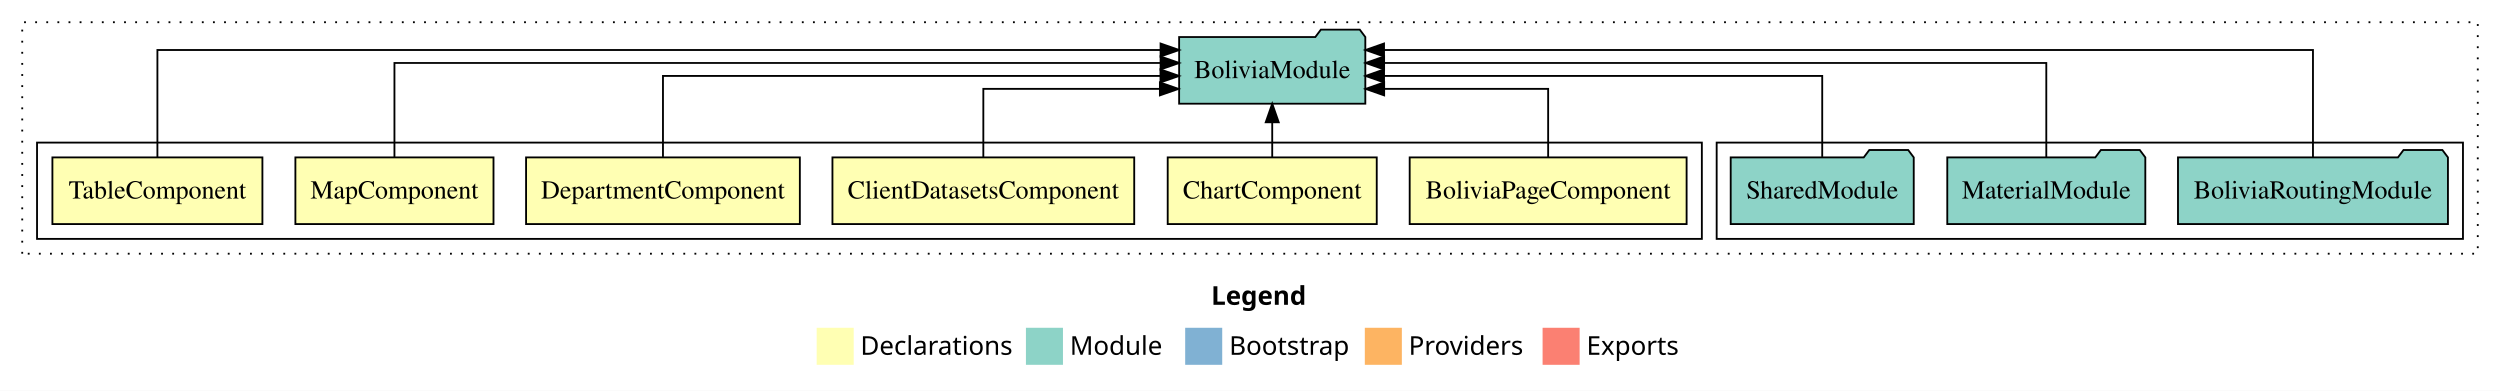
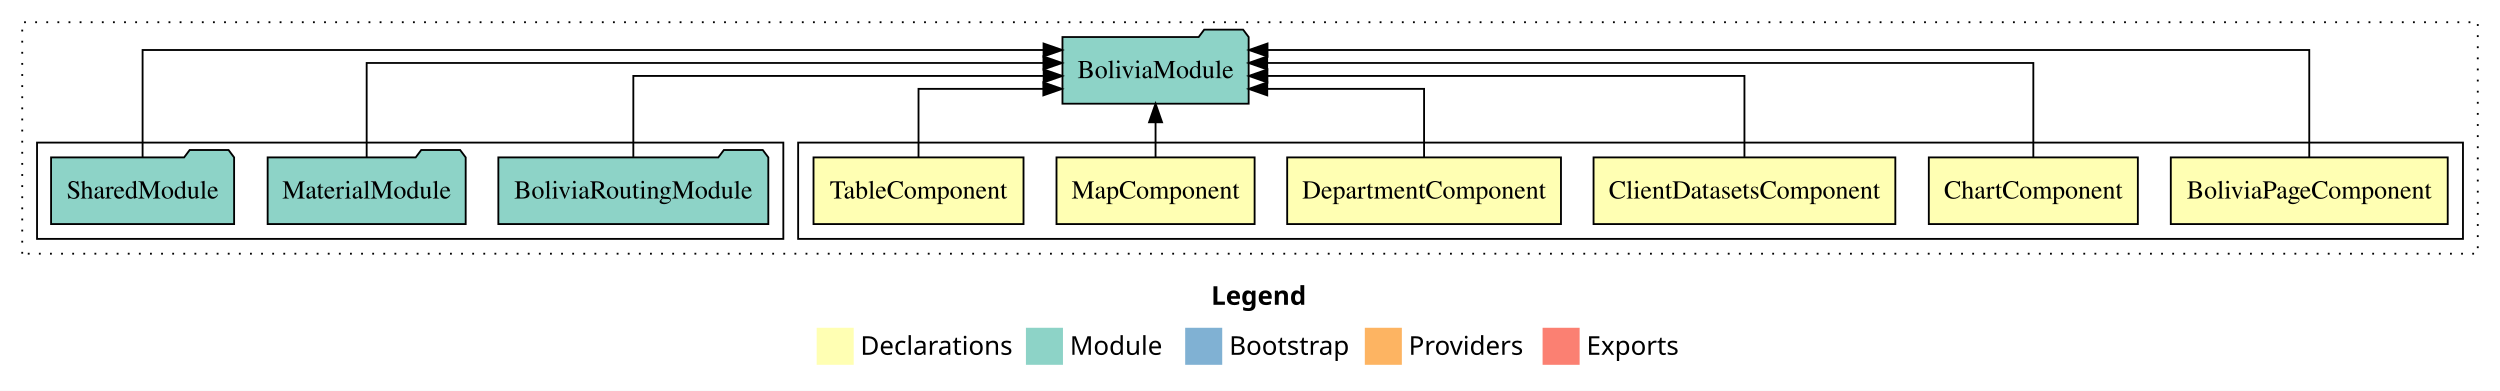
<svg xmlns="http://www.w3.org/2000/svg" width="1350pt" height="211pt" viewBox="0.00 0.00 1350.00 211.00">
  <g id="graph0" class="graph" transform="scale(1 1) rotate(0) translate(4 207)">
    <polygon fill="white" stroke="transparent" points="-4,4 -4,-207 1346,-207 1346,4 -4,4" />
    <text text-anchor="start" x="650.01" y="-42.4" font-family="sans-serif" font-weight="bold" font-size="14.00">Legend</text>
    <polygon fill="#ffffb3" stroke="transparent" points="437,-10 437,-30 457,-30 457,-10 437,-10" />
    <text text-anchor="start" x="460.63" y="-15.4" font-family="sans-serif" font-size="14.00">  Declarations</text>
    <polygon fill="#8dd3c7" stroke="transparent" points="550,-10 550,-30 570,-30 570,-10 550,-10" />
    <text text-anchor="start" x="573.73" y="-15.4" font-family="sans-serif" font-size="14.00">  Module</text>
    <polygon fill="#80b1d3" stroke="transparent" points="636,-10 636,-30 656,-30 656,-10 636,-10" />
    <text text-anchor="start" x="659.78" y="-15.4" font-family="sans-serif" font-size="14.00">  Bootstrap</text>
    <polygon fill="#fdb462" stroke="transparent" points="733,-10 733,-30 753,-30 753,-10 733,-10" />
    <text text-anchor="start" x="756.67" y="-15.4" font-family="sans-serif" font-size="14.00">  Providers</text>
    <polygon fill="#fb8072" stroke="transparent" points="829,-10 829,-30 849,-30 849,-10 829,-10" />
    <text text-anchor="start" x="852.73" y="-15.4" font-family="sans-serif" font-size="14.00">  Exports</text>
    <g id="clust1" class="cluster">
      <polygon fill="none" stroke="black" stroke-dasharray="1,5" points="8,-70 8,-195 1334,-195 1334,-70 8,-70" />
    </g>
+     <g id="clust2" class="cluster">
+       <polygon fill="none" stroke="black" points="427,-78 427,-130 1326,-130 1326,-78 427,-78" />
+     </g>
    <g id="clust9" class="cluster">
-       <polygon fill="none" stroke="black" points="923,-78 923,-130 1326,-130 1326,-78 923,-78" />
-     </g>
-     <g id="clust2" class="cluster">
-       <polygon fill="none" stroke="black" points="16,-78 16,-130 915,-130 915,-78 16,-78" />
+       <polygon fill="none" stroke="black" points="16,-78 16,-130 419,-130 419,-78 16,-78" />
    </g>
    <g id="node1" class="node">
-       <polygon fill="#ffffb3" stroke="black" points="906.77,-122 757.23,-122 757.23,-86 906.77,-86 906.77,-122" />
-       <text text-anchor="middle" x="832" y="-99.8" font-family="Times,serif" font-size="14.00">BoliviaPageComponent</text>
+       <polygon fill="#ffffb3" stroke="black" points="1317.77,-122 1168.23,-122 1168.23,-86 1317.77,-86 1317.77,-122" />
+       <text text-anchor="middle" x="1243" y="-99.8" font-family="Times,serif" font-size="14.00">BoliviaPageComponent</text>
    </g>
    <g id="node7" class="node">
-       <polygon fill="#8dd3c7" stroke="black" points="733.27,-187 730.27,-191 709.27,-191 706.27,-187 632.73,-187 632.73,-151 733.27,-151 733.27,-187" />
-       <text text-anchor="middle" x="683" y="-164.8" font-family="Times,serif" font-size="14.00">BoliviaModule</text>
+       <polygon fill="#8dd3c7" stroke="black" points="670.27,-187 667.27,-191 646.27,-191 643.27,-187 569.73,-187 569.73,-151 670.27,-151 670.27,-187" />
+       <text text-anchor="middle" x="620" y="-164.8" font-family="Times,serif" font-size="14.00">BoliviaModule</text>
    </g>
    <g id="edge1" class="edge">
-       <path fill="none" stroke="black" d="M832,-122.01C832,-138.05 832,-159 832,-159 832,-159 743.44,-159 743.44,-159" />
-       <polygon fill="black" stroke="black" points="743.44,-155.5 733.44,-159 743.44,-162.5 743.44,-155.5" />
+       <path fill="none" stroke="black" d="M1243,-122.01C1243,-144.49 1243,-180 1243,-180 1243,-180 680.45,-180 680.45,-180" />
+       <polygon fill="black" stroke="black" points="680.46,-176.5 670.45,-180 680.45,-183.5 680.46,-176.5" />
    </g>
    <g id="node2" class="node">
-       <polygon fill="#ffffb3" stroke="black" points="739.44,-122 626.56,-122 626.56,-86 739.44,-86 739.44,-122" />
-       <text text-anchor="middle" x="683" y="-99.8" font-family="Times,serif" font-size="14.00">ChartComponent</text>
+       <polygon fill="#ffffb3" stroke="black" points="1150.44,-122 1037.56,-122 1037.56,-86 1150.44,-86 1150.44,-122" />
+       <text text-anchor="middle" x="1094" y="-99.8" font-family="Times,serif" font-size="14.00">ChartComponent</text>
    </g>
    <g id="edge2" class="edge">
-       <path fill="none" stroke="black" d="M683,-122.11C683,-122.11 683,-140.99 683,-140.99" />
-       <polygon fill="black" stroke="black" points="679.5,-140.99 683,-150.99 686.5,-140.99 679.5,-140.99" />
+       <path fill="none" stroke="black" d="M1094,-122.13C1094,-142.57 1094,-173 1094,-173 1094,-173 680.28,-173 680.28,-173" />
+       <polygon fill="black" stroke="black" points="680.28,-169.5 670.28,-173 680.28,-176.5 680.28,-169.5" />
    </g>
    <g id="node3" class="node">
-       <polygon fill="#ffffb3" stroke="black" points="608.48,-122 445.52,-122 445.52,-86 608.48,-86 608.48,-122" />
-       <text text-anchor="middle" x="527" y="-99.8" font-family="Times,serif" font-size="14.00">ClientDatasetsComponent</text>
+       <polygon fill="#ffffb3" stroke="black" points="1019.48,-122 856.52,-122 856.52,-86 1019.48,-86 1019.48,-122" />
+       <text text-anchor="middle" x="938" y="-99.8" font-family="Times,serif" font-size="14.00">ClientDatasetsComponent</text>
    </g>
    <g id="edge3" class="edge">
-       <path fill="none" stroke="black" d="M527,-122.01C527,-138.05 527,-159 527,-159 527,-159 622.35,-159 622.35,-159" />
-       <polygon fill="black" stroke="black" points="622.35,-162.5 632.35,-159 622.35,-155.5 622.35,-162.5" />
+       <path fill="none" stroke="black" d="M938,-122.27C938,-140.56 938,-166 938,-166 938,-166 680.39,-166 680.39,-166" />
+       <polygon fill="black" stroke="black" points="680.39,-162.5 670.39,-166 680.39,-169.5 680.39,-162.5" />
    </g>
    <g id="node4" class="node">
-       <polygon fill="#ffffb3" stroke="black" points="427.92,-122 280.08,-122 280.08,-86 427.92,-86 427.92,-122" />
-       <text text-anchor="middle" x="354" y="-99.8" font-family="Times,serif" font-size="14.00">DepartmentComponent</text>
+       <polygon fill="#ffffb3" stroke="black" points="838.92,-122 691.08,-122 691.08,-86 838.92,-86 838.92,-122" />
+       <text text-anchor="middle" x="765" y="-99.8" font-family="Times,serif" font-size="14.00">DepartmentComponent</text>
    </g>
    <g id="edge4" class="edge">
-       <path fill="none" stroke="black" d="M354,-122.27C354,-140.56 354,-166 354,-166 354,-166 622.67,-166 622.67,-166" />
-       <polygon fill="black" stroke="black" points="622.67,-169.5 632.67,-166 622.67,-162.5 622.67,-169.5" />
+       <path fill="none" stroke="black" d="M765,-122.01C765,-138.05 765,-159 765,-159 765,-159 680.31,-159 680.31,-159" />
+       <polygon fill="black" stroke="black" points="680.31,-155.5 670.31,-159 680.31,-162.5 680.31,-155.5" />
    </g>
    <g id="node5" class="node">
-       <polygon fill="#ffffb3" stroke="black" points="262.49,-122 155.51,-122 155.51,-86 262.49,-86 262.49,-122" />
-       <text text-anchor="middle" x="209" y="-99.8" font-family="Times,serif" font-size="14.00">MapComponent</text>
+       <polygon fill="#ffffb3" stroke="black" points="673.49,-122 566.51,-122 566.51,-86 673.49,-86 673.49,-122" />
+       <text text-anchor="middle" x="620" y="-99.8" font-family="Times,serif" font-size="14.00">MapComponent</text>
    </g>
    <g id="edge5" class="edge">
-       <path fill="none" stroke="black" d="M209,-122.13C209,-142.57 209,-173 209,-173 209,-173 622.72,-173 622.72,-173" />
-       <polygon fill="black" stroke="black" points="622.72,-176.5 632.72,-173 622.72,-169.5 622.72,-176.5" />
+       <path fill="none" stroke="black" d="M620,-122.11C620,-122.11 620,-140.99 620,-140.99" />
+       <polygon fill="black" stroke="black" points="616.5,-140.99 620,-150.99 623.5,-140.99 616.5,-140.99" />
    </g>
    <g id="node6" class="node">
-       <polygon fill="#ffffb3" stroke="black" points="137.7,-122 24.3,-122 24.3,-86 137.7,-86 137.7,-122" />
-       <text text-anchor="middle" x="81" y="-99.8" font-family="Times,serif" font-size="14.00">TableComponent</text>
+       <polygon fill="#ffffb3" stroke="black" points="548.7,-122 435.3,-122 435.3,-86 548.7,-86 548.7,-122" />
+       <text text-anchor="middle" x="492" y="-99.8" font-family="Times,serif" font-size="14.00">TableComponent</text>
    </g>
    <g id="edge6" class="edge">
-       <path fill="none" stroke="black" d="M81,-122.01C81,-144.49 81,-180 81,-180 81,-180 622.71,-180 622.71,-180" />
-       <polygon fill="black" stroke="black" points="622.71,-183.5 632.71,-180 622.71,-176.5 622.71,-183.5" />
+       <path fill="none" stroke="black" d="M492,-122.01C492,-138.05 492,-159 492,-159 492,-159 559.41,-159 559.41,-159" />
+       <polygon fill="black" stroke="black" points="559.41,-162.5 569.41,-159 559.41,-155.5 559.41,-162.5" />
    </g>
    <g id="node8" class="node">
-       <polygon fill="#8dd3c7" stroke="black" points="1317.89,-122 1314.89,-126 1293.89,-126 1290.89,-122 1172.11,-122 1172.11,-86 1317.89,-86 1317.89,-122" />
-       <text text-anchor="middle" x="1245" y="-99.8" font-family="Times,serif" font-size="14.00">BoliviaRoutingModule</text>
+       <polygon fill="#8dd3c7" stroke="black" points="410.89,-122 407.89,-126 386.89,-126 383.89,-122 265.11,-122 265.11,-86 410.89,-86 410.89,-122" />
+       <text text-anchor="middle" x="338" y="-99.8" font-family="Times,serif" font-size="14.00">BoliviaRoutingModule</text>
    </g>
    <g id="edge7" class="edge">
-       <path fill="none" stroke="black" d="M1245,-122.01C1245,-144.49 1245,-180 1245,-180 1245,-180 743.37,-180 743.37,-180" />
-       <polygon fill="black" stroke="black" points="743.37,-176.5 733.37,-180 743.37,-183.5 743.37,-176.5" />
+       <path fill="none" stroke="black" d="M338,-122.27C338,-140.56 338,-166 338,-166 338,-166 559.58,-166 559.58,-166" />
+       <polygon fill="black" stroke="black" points="559.58,-169.5 569.58,-166 559.58,-162.5 559.58,-169.5" />
    </g>
    <g id="node9" class="node">
-       <polygon fill="#8dd3c7" stroke="black" points="1154.47,-122 1151.47,-126 1130.47,-126 1127.47,-122 1047.53,-122 1047.53,-86 1154.47,-86 1154.47,-122" />
-       <text text-anchor="middle" x="1101" y="-99.8" font-family="Times,serif" font-size="14.00">MaterialModule</text>
+       <polygon fill="#8dd3c7" stroke="black" points="247.47,-122 244.47,-126 223.47,-126 220.47,-122 140.53,-122 140.53,-86 247.47,-86 247.47,-122" />
+       <text text-anchor="middle" x="194" y="-99.8" font-family="Times,serif" font-size="14.00">MaterialModule</text>
    </g>
    <g id="edge8" class="edge">
-       <path fill="none" stroke="black" d="M1101,-122.13C1101,-142.57 1101,-173 1101,-173 1101,-173 743.42,-173 743.42,-173" />
-       <polygon fill="black" stroke="black" points="743.42,-169.5 733.42,-173 743.42,-176.5 743.42,-169.5" />
+       <path fill="none" stroke="black" d="M194,-122.13C194,-142.57 194,-173 194,-173 194,-173 559.46,-173 559.46,-173" />
+       <polygon fill="black" stroke="black" points="559.46,-176.5 569.46,-173 559.46,-169.5 559.46,-176.5" />
    </g>
    <g id="node10" class="node">
-       <polygon fill="#8dd3c7" stroke="black" points="1029.42,-122 1026.42,-126 1005.42,-126 1002.42,-122 930.58,-122 930.58,-86 1029.42,-86 1029.42,-122" />
-       <text text-anchor="middle" x="980" y="-99.8" font-family="Times,serif" font-size="14.00">SharedModule</text>
+       <polygon fill="#8dd3c7" stroke="black" points="122.42,-122 119.42,-126 98.42,-126 95.42,-122 23.58,-122 23.58,-86 122.42,-86 122.42,-122" />
+       <text text-anchor="middle" x="73" y="-99.8" font-family="Times,serif" font-size="14.00">SharedModule</text>
    </g>
    <g id="edge9" class="edge">
-       <path fill="none" stroke="black" d="M980,-122.27C980,-140.56 980,-166 980,-166 980,-166 743.38,-166 743.38,-166" />
-       <polygon fill="black" stroke="black" points="743.38,-162.5 733.38,-166 743.38,-169.5 743.38,-162.5" />
+       <path fill="none" stroke="black" d="M73,-122.01C73,-144.49 73,-180 73,-180 73,-180 559.52,-180 559.52,-180" />
+       <polygon fill="black" stroke="black" points="559.52,-183.5 569.52,-180 559.52,-176.5 559.52,-183.5" />
    </g>
  </g>
</svg>
